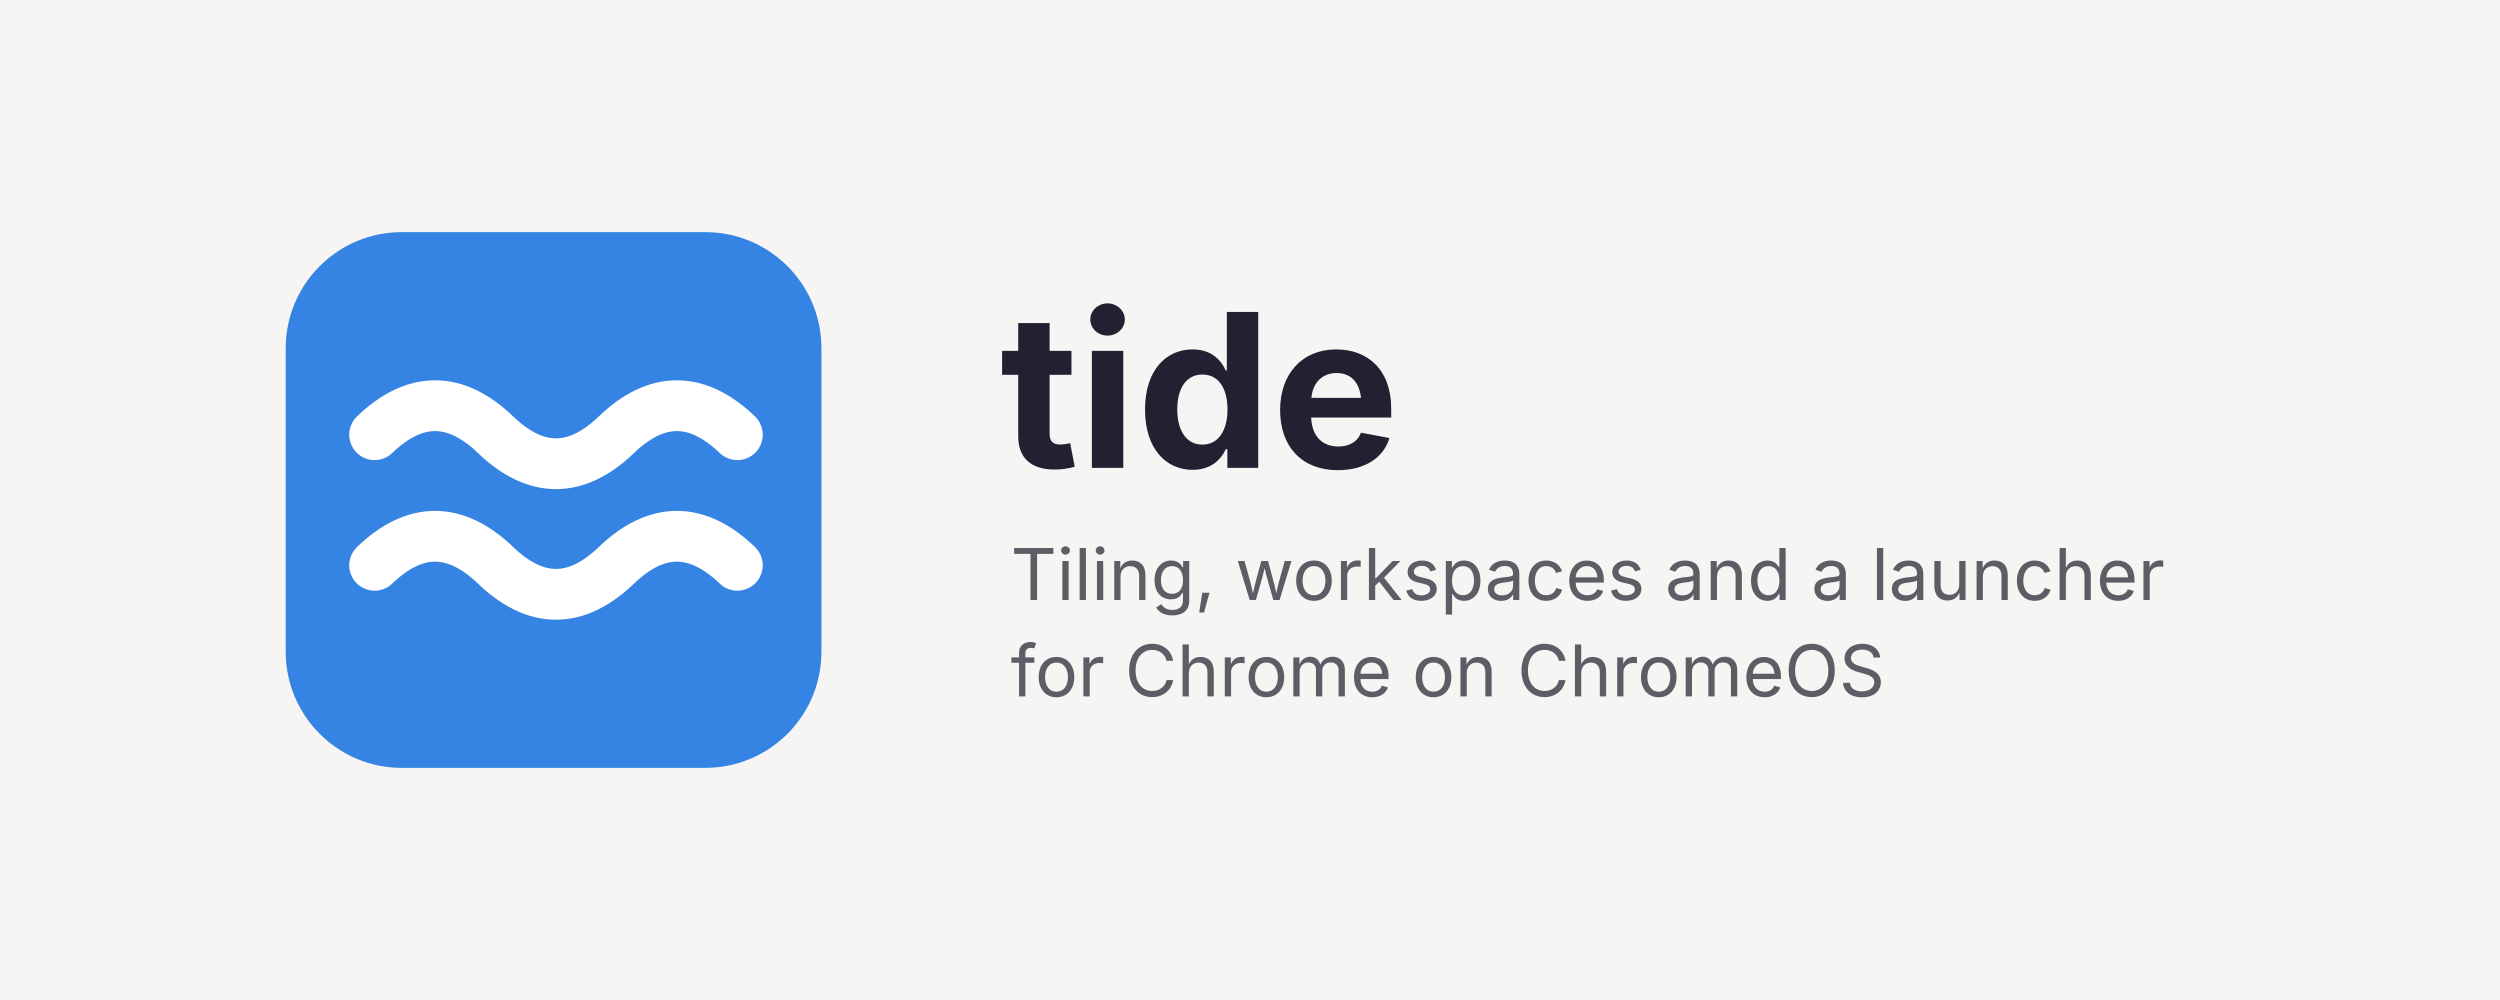
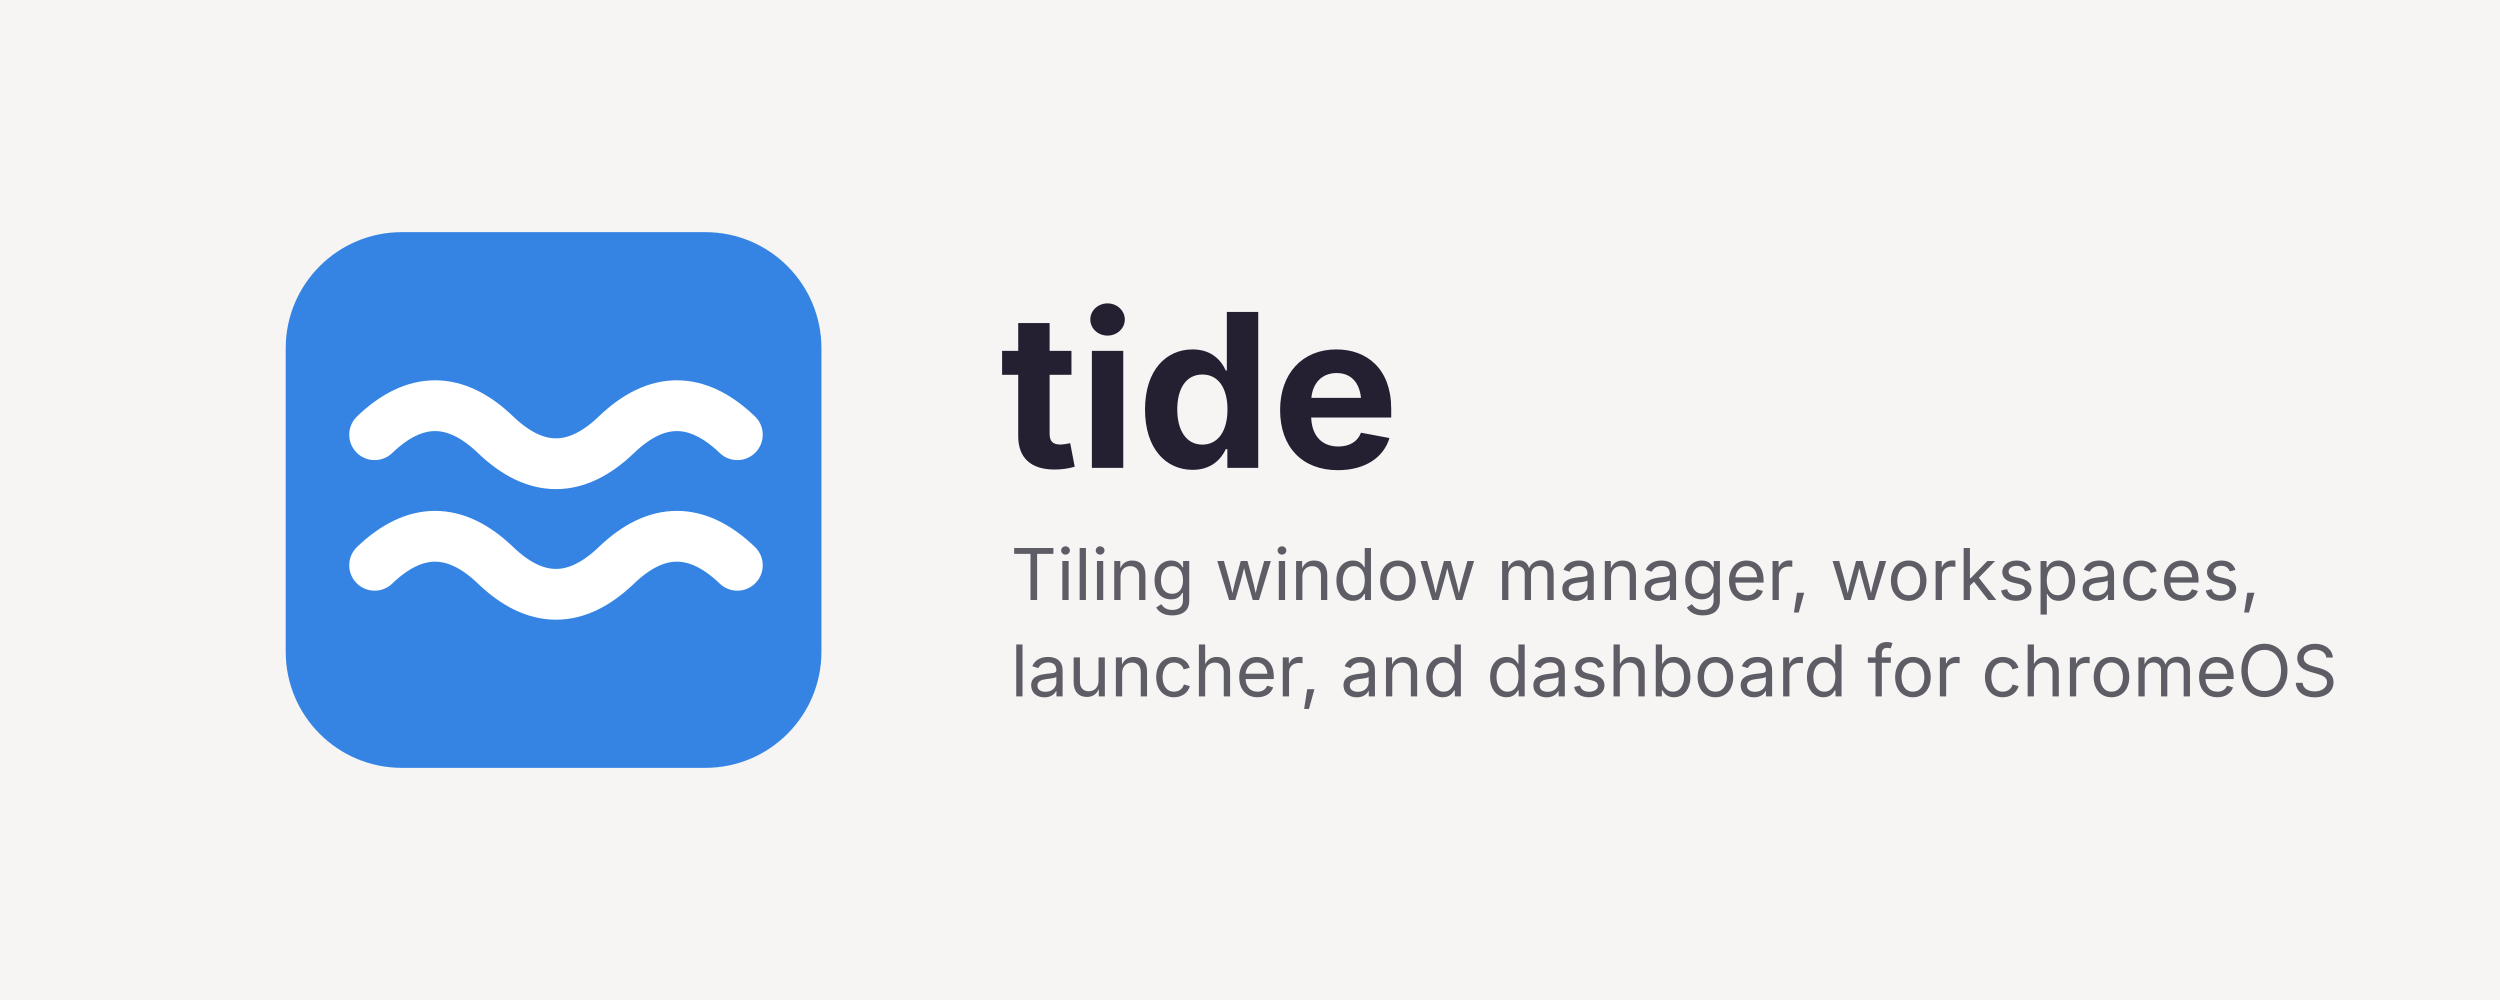
<svg xmlns="http://www.w3.org/2000/svg" width="1400" height="560" viewBox="0 0 1400 560">
  <rect width="1400" height="560" fill="#f6f5f4" />
  <g transform="translate(150 120) scale(2.5)">
    <rect x="4" y="4" width="120" height="120" rx="26" fill="#3584e4" />
    <g transform="translate(12.54 8.75) scale(6.5)" fill="none" stroke="#ffffff" stroke-width="1.75" stroke-linecap="round" stroke-linejoin="round">
      <path d="M1.75 6.25q2.083-2 4.167 0t4.166 0t4.167 0" />
      <path d="M1.75 10.75q2.083-2 4.167 0t4.166 0t4.167 0" />
    </g>
  </g>
  <text x="560" y="262" font-family="Inter, sans-serif" font-size="120" font-weight="700" fill="#241f31">tide</text>
-   <text x="566" y="336" font-family="Inter, sans-serif" font-size="40" fill="#5e5c64">Tiling, workspaces and a launcher</text>
-   <text x="566" y="390" font-family="Inter, sans-serif" font-size="40" fill="#5e5c64">for Chrome on ChromeOS</text>
+   <text x="566" y="336" font-family="Inter, sans-serif" font-size="40" fill="#5e5c64">Tiling window manager, workspaces,</text>
+   <text x="566" y="390" font-family="Inter, sans-serif" font-size="40" fill="#5e5c64">launcher, and dashboard for chromeOS</text>
</svg>
